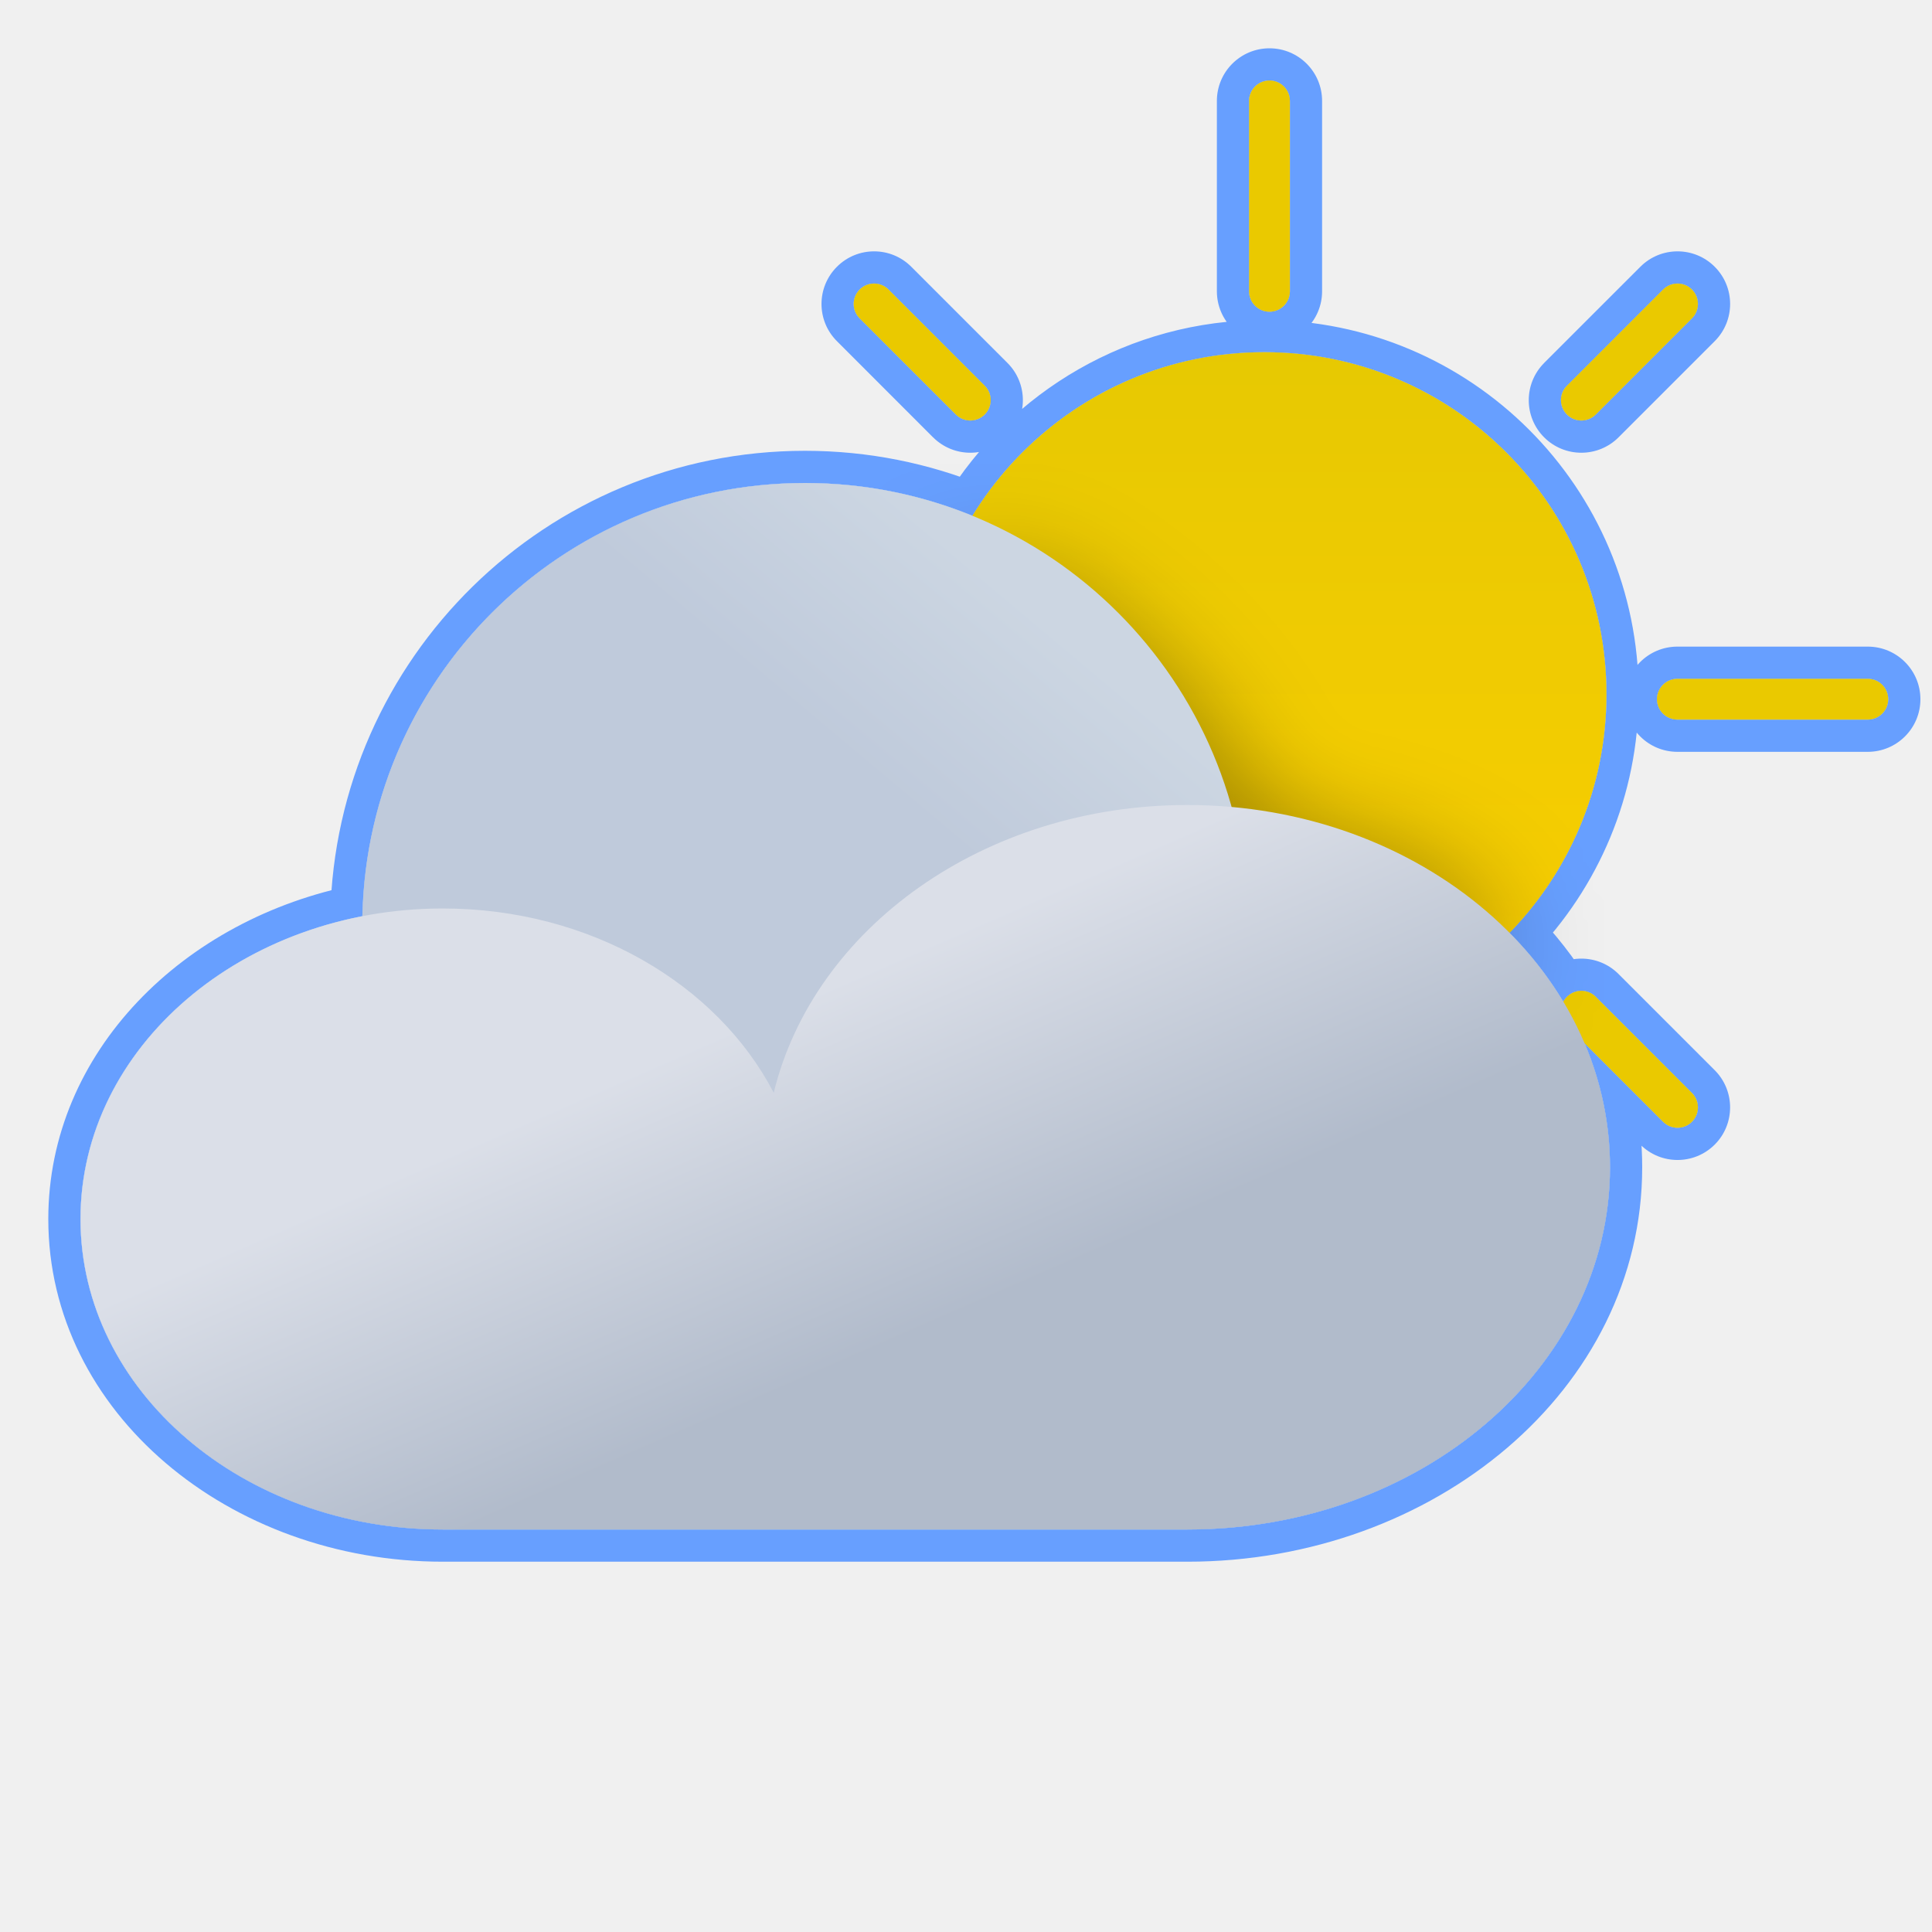
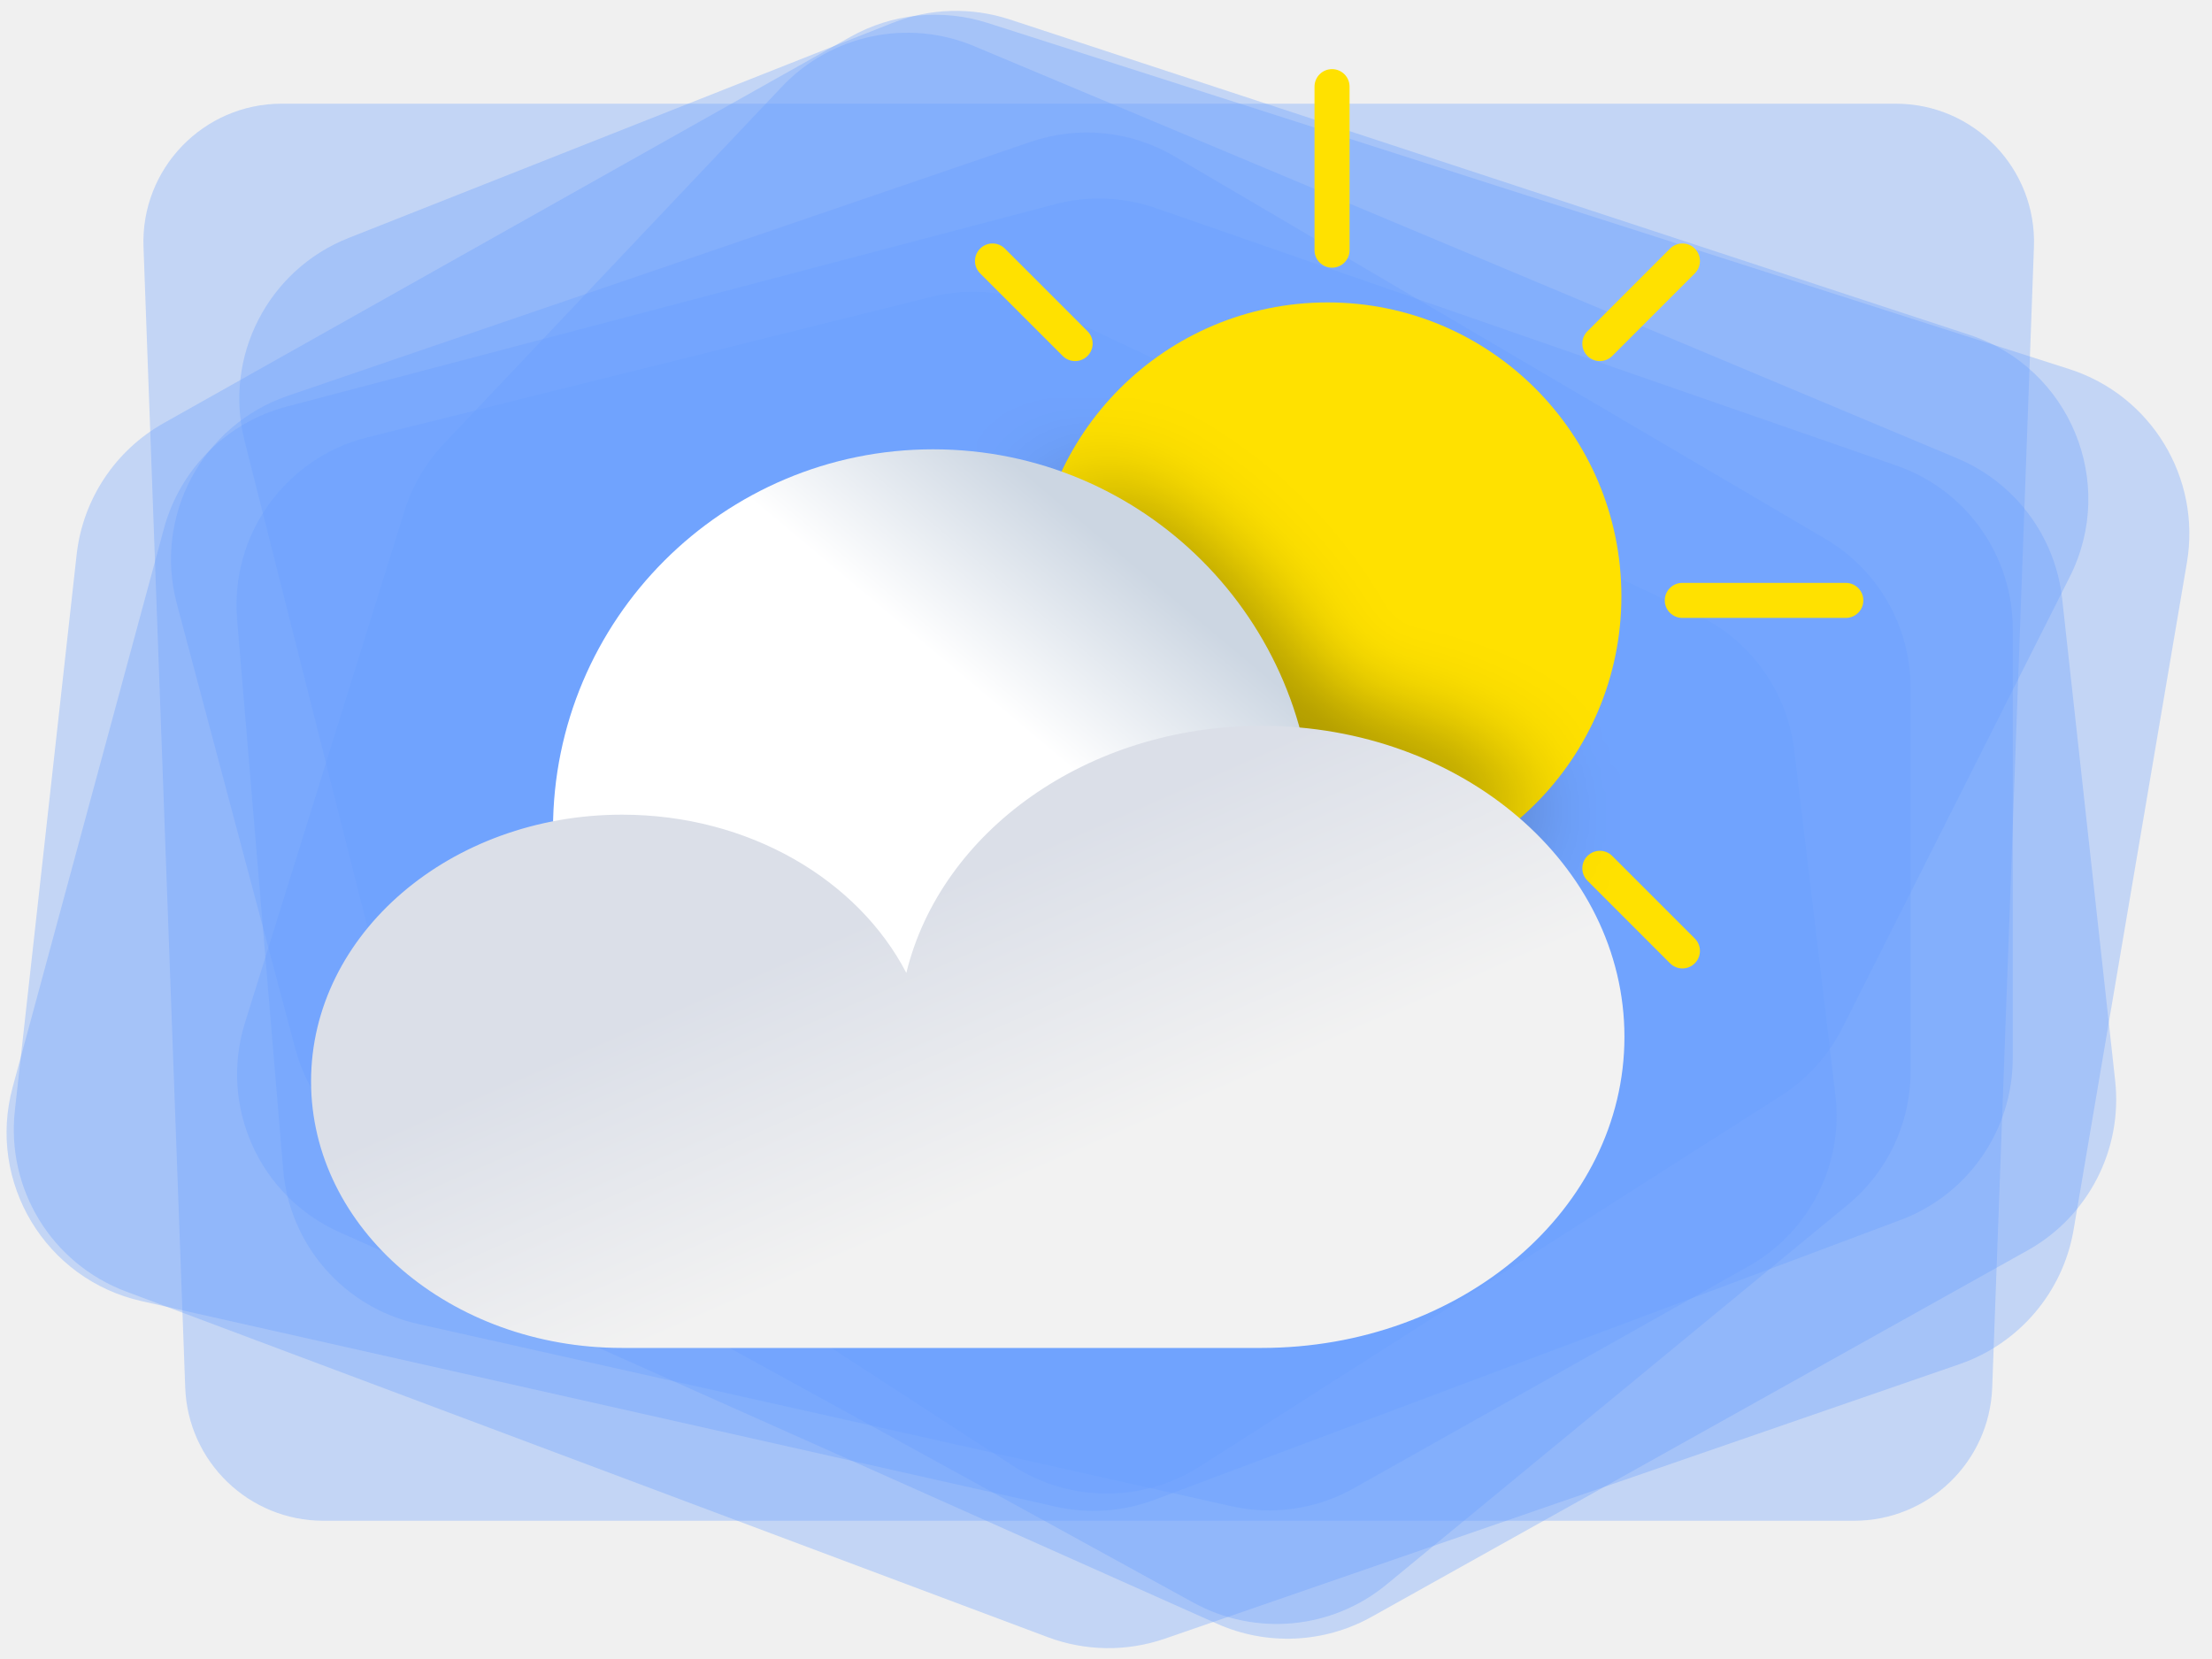
- <svg xmlns="http://www.w3.org/2000/svg" width="48" height="48" viewBox="0 0 48 48" fill="none">
-   <mask id="path-1-outside-1_38_357" maskUnits="userSpaceOnUse" x="1" y="1" width="47" height="38" fill="black">
-     <rect fill="white" x="1" y="1" width="47" height="38" />
-     <path d="M31.412 8.75C36.106 8.75 39.912 12.556 39.912 17.25C39.912 19.555 38.992 21.645 37.502 23.176C38.021 23.699 38.47 24.274 38.84 24.89C38.863 24.845 38.892 24.802 38.93 24.765C39.128 24.567 39.449 24.567 39.647 24.765L42.036 27.154C42.234 27.352 42.234 27.673 42.036 27.871C41.838 28.069 41.517 28.069 41.319 27.871L39.369 25.921C39.777 26.881 40 27.918 40 29C40 33.971 35.299 38 29.5 38H11C6.03 38 2 34.546 2 30.286C2 26.613 4.995 23.541 9.006 22.764C9.132 16.798 14.004 12 20 12C21.472 12 22.876 12.291 24.159 12.815C25.653 10.377 28.343 8.75 31.412 8.75ZM46.405 16.865C46.685 16.865 46.912 17.092 46.912 17.372C46.912 17.652 46.685 17.879 46.405 17.879H41.674C41.394 17.879 41.167 17.652 41.167 17.372C41.167 17.092 41.394 16.866 41.674 16.865H46.405ZM21.358 7.193C21.556 6.995 21.877 6.995 22.075 7.193L24.465 9.583C24.662 9.781 24.663 10.102 24.465 10.3C24.267 10.498 23.946 10.497 23.748 10.3L21.358 7.91C21.16 7.712 21.161 7.391 21.358 7.193ZM41.319 7.193C41.517 6.995 41.838 6.995 42.036 7.193C42.234 7.391 42.234 7.712 42.036 7.91L39.647 10.3C39.449 10.497 39.127 10.498 38.93 10.3C38.732 10.102 38.732 9.781 38.93 9.583L41.319 7.193ZM31.54 2C31.82 2 32.047 2.227 32.047 2.507V7.237C32.047 7.517 31.82 7.744 31.54 7.744C31.26 7.744 31.033 7.517 31.033 7.237V2.507C31.033 2.227 31.26 2 31.54 2Z" />
-   </mask>
-   <path d="M31.412 8.75C36.106 8.75 39.912 12.556 39.912 17.25C39.912 19.555 38.992 21.645 37.502 23.176C38.021 23.699 38.47 24.274 38.84 24.89C38.863 24.845 38.892 24.802 38.93 24.765C39.128 24.567 39.449 24.567 39.647 24.765L42.036 27.154C42.234 27.352 42.234 27.673 42.036 27.871C41.838 28.069 41.517 28.069 41.319 27.871L39.369 25.921C39.777 26.881 40 27.918 40 29C40 33.971 35.299 38 29.5 38H11C6.03 38 2 34.546 2 30.286C2 26.613 4.995 23.541 9.006 22.764C9.132 16.798 14.004 12 20 12C21.472 12 22.876 12.291 24.159 12.815C25.653 10.377 28.343 8.75 31.412 8.75ZM46.405 16.865C46.685 16.865 46.912 17.092 46.912 17.372C46.912 17.652 46.685 17.879 46.405 17.879H41.674C41.394 17.879 41.167 17.652 41.167 17.372C41.167 17.092 41.394 16.866 41.674 16.865H46.405ZM21.358 7.193C21.556 6.995 21.877 6.995 22.075 7.193L24.465 9.583C24.662 9.781 24.663 10.102 24.465 10.3C24.267 10.498 23.946 10.497 23.748 10.3L21.358 7.91C21.16 7.712 21.161 7.391 21.358 7.193ZM41.319 7.193C41.517 6.995 41.838 6.995 42.036 7.193C42.234 7.391 42.234 7.712 42.036 7.91L39.647 10.3C39.449 10.497 39.127 10.498 38.93 10.3C38.732 10.102 38.732 9.781 38.93 9.583L41.319 7.193ZM31.54 2C31.82 2 32.047 2.227 32.047 2.507V7.237C32.047 7.517 31.82 7.744 31.54 7.744C31.26 7.744 31.033 7.517 31.033 7.237V2.507C31.033 2.227 31.26 2 31.54 2Z" fill="#679FFF" />
-   <path d="M31.412 8.75L31.412 7.95H31.412V8.75ZM39.912 17.25H40.712V17.25H39.912ZM37.502 23.176L36.929 22.618L36.38 23.181L36.934 23.739L37.502 23.176ZM38.84 24.89L38.154 25.301L38.889 26.527L39.549 25.259L38.84 24.89ZM38.93 24.765L38.364 24.199L38.364 24.199L38.93 24.765ZM39.647 24.765L40.212 24.199L40.212 24.199L39.647 24.765ZM42.036 27.154L42.602 26.589L42.602 26.589L42.036 27.154ZM42.036 27.871L42.602 28.437L42.602 28.437L42.036 27.871ZM41.319 27.871L40.754 28.437L40.754 28.437L41.319 27.871ZM39.369 25.921L39.935 25.355L38.633 26.234L39.369 25.921ZM40 29H40.8V29H40ZM2 30.286H1.2V30.286L2 30.286ZM9.006 22.764L9.158 23.549L9.792 23.426L9.806 22.78L9.006 22.764ZM24.159 12.815L23.857 13.556L24.486 13.813L24.841 13.233L24.159 12.815ZM46.405 16.865L46.406 16.065H46.405V16.865ZM46.912 17.372L47.712 17.373V17.372H46.912ZM46.405 17.879V18.679H46.406L46.405 17.879ZM41.674 17.879L41.673 18.679H41.674V17.879ZM41.167 17.372H40.367V17.373L41.167 17.372ZM41.674 16.865V16.065H41.673L41.674 16.865ZM21.358 7.193L20.793 6.628L20.793 6.628L21.358 7.193ZM22.075 7.193L21.509 7.759V7.759L22.075 7.193ZM24.465 9.583L25.031 9.018L25.03 9.017L24.465 9.583ZM24.465 10.3L25.03 10.866L25.03 10.866L24.465 10.3ZM23.748 10.3L23.182 10.866L23.183 10.866L23.748 10.3ZM21.358 7.91L20.793 8.476V8.476L21.358 7.91ZM41.319 7.193L40.754 6.628V6.628L41.319 7.193ZM42.036 7.193L42.602 6.628L42.602 6.628L42.036 7.193ZM42.036 7.91L41.47 7.344V7.344L42.036 7.91ZM39.647 10.3L40.212 10.866L40.212 10.866L39.647 10.3ZM38.93 10.3L38.364 10.866L38.364 10.866L38.93 10.3ZM38.93 9.583L38.364 9.017L38.364 9.018L38.93 9.583ZM31.54 2V1.2L31.54 1.2L31.54 2ZM32.047 2.507H32.847V2.507L32.047 2.507ZM32.047 7.237H32.847V7.237H32.047ZM31.54 7.744L31.54 8.544H31.54V7.744ZM31.033 7.237H31.833V7.237H31.033ZM31.033 2.507L30.233 2.507V2.507H31.033ZM31.412 8.75L31.412 9.55C35.665 9.55 39.112 12.998 39.112 17.25H39.912H40.712C40.712 12.114 36.548 7.95 31.412 7.95L31.412 8.75ZM39.912 17.25H39.112C39.112 19.338 38.28 21.229 36.929 22.618L37.502 23.176L38.075 23.734C39.704 22.06 40.712 19.773 40.712 17.25H39.912ZM37.502 23.176L36.934 23.739C37.409 24.218 37.818 24.742 38.154 25.301L38.84 24.89L39.526 24.478C39.122 23.805 38.633 23.18 38.07 22.612L37.502 23.176ZM38.84 24.89L39.549 25.259C39.544 25.27 39.527 25.299 39.495 25.33L38.93 24.765L38.364 24.199C38.257 24.306 38.183 24.419 38.13 24.52L38.84 24.89ZM38.93 24.765L39.495 25.33C39.381 25.445 39.195 25.445 39.081 25.33L39.647 24.765L40.212 24.199C39.702 23.689 38.874 23.689 38.364 24.199L38.93 24.765ZM39.647 24.765L39.081 25.33L41.47 27.72L42.036 27.154L42.602 26.589L40.212 24.199L39.647 24.765ZM42.036 27.154L41.47 27.72C41.356 27.606 41.356 27.42 41.47 27.305L42.036 27.871L42.602 28.437C43.112 27.926 43.111 27.099 42.602 26.589L42.036 27.154ZM42.036 27.871L41.471 27.305C41.585 27.191 41.77 27.191 41.885 27.305L41.319 27.871L40.754 28.437C41.264 28.947 42.091 28.947 42.602 28.437L42.036 27.871ZM41.319 27.871L41.885 27.305L39.935 25.355L39.369 25.921L38.803 26.487L40.754 28.437L41.319 27.871ZM39.369 25.921L38.633 26.234C39 27.099 39.2 28.03 39.2 29H40H40.8C40.8 27.807 40.554 26.664 40.105 25.608L39.369 25.921ZM40 29H39.2C39.2 33.417 34.977 37.2 29.5 37.2V38V38.8C35.621 38.8 40.8 34.524 40.8 29H40ZM29.5 38V37.2H11V38V38.8H29.5V38ZM11 38V37.2C6.351 37.2 2.8 33.993 2.8 30.286L2 30.286L1.2 30.286C1.2 35.099 5.708 38.8 11 38.8V38ZM2 30.286H2.8C2.8 27.085 5.429 24.272 9.158 23.549L9.006 22.764L8.854 21.978C4.561 22.811 1.2 26.141 1.2 30.286H2ZM9.006 22.764L9.806 22.78C9.922 17.248 14.44 12.8 20 12.8V12V11.2C13.567 11.2 8.341 16.347 8.206 22.747L9.006 22.764ZM20 12V12.8C21.366 12.8 22.667 13.07 23.857 13.556L24.159 12.815L24.462 12.075C23.085 11.512 21.578 11.2 20 11.2V12ZM24.159 12.815L24.841 13.233C26.196 11.022 28.633 9.55 31.412 9.55V8.75V7.95C28.053 7.95 25.11 9.732 23.477 12.398L24.159 12.815ZM46.405 16.865L46.405 17.665C46.244 17.665 46.112 17.535 46.112 17.372H46.912H47.712C47.712 16.65 47.127 16.066 46.406 16.065L46.405 16.865ZM46.912 17.372L46.112 17.371C46.112 17.21 46.243 17.079 46.405 17.079L46.405 17.879L46.406 18.679C47.127 18.678 47.712 18.093 47.712 17.373L46.912 17.372ZM46.405 17.879V17.079H41.674V17.879V18.679H46.405V17.879ZM41.674 17.879L41.674 17.079C41.836 17.079 41.967 17.21 41.967 17.371L41.167 17.372L40.367 17.373C40.368 18.094 40.952 18.678 41.673 18.679L41.674 17.879ZM41.167 17.372H41.967C41.967 17.535 41.835 17.665 41.674 17.665L41.674 16.865L41.673 16.065C40.953 16.066 40.367 16.65 40.367 17.372H41.167ZM41.674 16.865V17.665H46.405V16.865V16.065H41.674V16.865ZM21.358 7.193L21.924 7.759C21.81 7.874 21.624 7.874 21.509 7.759L22.075 7.193L22.641 6.628C22.131 6.117 21.303 6.117 20.793 6.628L21.358 7.193ZM22.075 7.193L21.509 7.759L23.899 10.149L24.465 9.583L25.03 9.017L22.641 6.628L22.075 7.193ZM24.465 9.583L23.899 10.148C23.785 10.034 23.784 9.849 23.899 9.734L24.465 10.3L25.03 10.866C25.541 10.355 25.54 9.528 25.031 9.018L24.465 9.583ZM24.465 10.3L23.899 9.734C24.014 9.619 24.199 9.62 24.313 9.734L23.748 10.3L23.183 10.866C23.693 11.375 24.52 11.376 25.03 10.866L24.465 10.3ZM23.748 10.3L24.314 9.734L21.924 7.344L21.358 7.91L20.793 8.476L23.182 10.866L23.748 10.3ZM21.358 7.91L21.924 7.344C22.039 7.459 22.038 7.645 21.924 7.759L21.358 7.193L20.793 6.628C20.283 7.138 20.282 7.965 20.793 8.476L21.358 7.91ZM41.319 7.193L41.885 7.759C41.77 7.874 41.585 7.874 41.47 7.759L42.036 7.193L42.602 6.628C42.092 6.117 41.264 6.117 40.754 6.628L41.319 7.193ZM42.036 7.193L41.47 7.759C41.356 7.645 41.356 7.459 41.47 7.344L42.036 7.91L42.602 8.476C43.112 7.965 43.112 7.138 42.602 6.628L42.036 7.193ZM42.036 7.91L41.47 7.344L39.081 9.734L39.647 10.3L40.212 10.866L42.602 8.476L42.036 7.91ZM39.647 10.3L39.081 9.734C39.196 9.62 39.38 9.619 39.495 9.734L38.93 10.3L38.364 10.866C38.875 11.376 39.702 11.375 40.212 10.866L39.647 10.3ZM38.93 10.3L39.495 9.734C39.61 9.849 39.609 10.034 39.496 10.148L38.93 9.583L38.364 9.018C37.855 9.528 37.853 10.355 38.364 10.866L38.93 10.3ZM38.93 9.583L39.495 10.149L41.885 7.759L41.319 7.193L40.754 6.628L38.364 9.017L38.93 9.583ZM31.54 2V2.8C31.378 2.8 31.247 2.669 31.247 2.507L32.047 2.507L32.847 2.507C32.847 1.785 32.262 1.2 31.54 1.2V2ZM32.047 2.507H31.247V7.237H32.047H32.847V2.507H32.047ZM32.047 7.237H31.247C31.247 7.075 31.378 6.944 31.54 6.944V7.744V8.544C32.262 8.544 32.847 7.959 32.847 7.237H32.047ZM31.54 7.744L31.54 6.944C31.702 6.944 31.833 7.075 31.833 7.237H31.033H30.233C30.233 7.959 30.819 8.544 31.54 8.544L31.54 7.744ZM31.033 7.237H31.833V2.507H31.033H30.233V7.237H31.033ZM31.033 2.507L31.833 2.507C31.833 2.669 31.702 2.8 31.54 2.8L31.54 2L31.54 1.2C30.819 1.2 30.233 1.785 30.233 2.507L31.033 2.507Z" fill="#679FFF" mask="url(#path-1-outside-1_38_357)" />
-   <circle cx="31.412" cy="17.25" r="8.5" transform="rotate(-180 31.4119 17.25)" fill="url(#paint0_linear_38_357)" />
-   <path d="M32.047 2.507L32.047 7.238C32.047 7.518 31.82 7.745 31.54 7.745C31.26 7.745 31.033 7.518 31.033 7.238L31.033 2.507C31.033 2.227 31.26 2 31.54 2C31.82 2 32.047 2.227 32.047 2.507Z" fill="#EAC900" />
-   <path d="M32.047 27.512L32.047 32.243C32.047 32.523 31.82 32.75 31.54 32.75C31.26 32.75 31.033 32.523 31.033 32.243L31.033 27.512C31.033 27.232 31.26 27.006 31.54 27.006C31.82 27.006 32.047 27.232 32.047 27.512Z" fill="#EAC900" />
-   <path d="M41.674 16.865L46.405 16.865C46.685 16.865 46.912 17.092 46.912 17.372C46.912 17.651 46.685 17.878 46.405 17.878L41.674 17.878C41.394 17.878 41.167 17.651 41.167 17.372C41.167 17.092 41.394 16.865 41.674 16.865Z" fill="#EAC900" />
-   <path d="M42.036 7.91L39.647 10.299C39.449 10.497 39.128 10.497 38.93 10.299C38.732 10.101 38.732 9.78 38.93 9.583L41.319 7.193C41.517 6.995 41.838 6.995 42.036 7.193C42.234 7.391 42.234 7.712 42.036 7.91Z" fill="#EAC900" />
-   <path d="M24.465 25.481L22.075 27.871C21.877 28.069 21.556 28.069 21.358 27.871C21.16 27.673 21.16 27.352 21.358 27.154L23.748 24.765C23.946 24.567 24.267 24.567 24.465 24.765C24.663 24.962 24.663 25.283 24.465 25.481Z" fill="#EAC900" />
-   <path d="M22.075 7.193L24.465 9.583C24.663 9.78 24.663 10.101 24.465 10.299C24.267 10.497 23.946 10.497 23.748 10.299L21.358 7.91C21.16 7.712 21.16 7.391 21.358 7.193C21.556 6.995 21.877 6.995 22.075 7.193Z" fill="#EAC900" />
-   <path d="M39.647 24.765L42.036 27.154C42.234 27.352 42.234 27.673 42.036 27.871C41.838 28.069 41.517 28.069 41.319 27.871L38.93 25.481C38.732 25.283 38.732 24.962 38.93 24.765C39.128 24.567 39.449 24.567 39.647 24.765Z" fill="#EAC900" />
-   <g filter="url(#filter0_f_38_357)">
-     <path d="M24 15C25.667 15.667 29.3 18 30.5 22C31.667 21.833 34.5 22 36.5 24" stroke="black" />
+ <svg xmlns="http://www.w3.org/2000/svg" width="64" height="48" viewBox="0 0 64 48" fill="none">
+   <g clip-path="url(#clip0_53_1520)">
+     <path d="M4.152 7.146C4.069 4.881 5.883 3 8.149 3H54.851C57.117 3 58.931 4.881 58.848 7.146L57.641 40.146C57.562 42.297 55.796 44 53.644 44H9.356C7.204 44 5.438 42.297 5.359 40.146L4.152 7.146Z" fill="#679FFF" fill-opacity="0.33" />
+     <path d="M33.702 47.412C32.602 47.792 31.404 47.776 30.314 47.368L3.644 37.366C1.501 36.563 0.177 34.407 0.43 32.133L2.217 16.049C2.395 14.449 3.332 13.032 4.735 12.243L24.601 1.068C25.812 0.387 27.252 0.241 28.576 0.664L59.868 10.678C62.239 11.436 63.69 13.823 63.274 16.277L59.996 35.579C59.69 37.38 58.426 38.871 56.699 39.468L33.702 47.412Z" fill="#679FFF" fill-opacity="0.33" />
+     <path d="M29.828 4.102C31.207 3.631 32.723 3.785 33.979 4.523L52.812 15.59C54.34 16.488 55.279 18.128 55.279 19.901V31C55.279 32.494 54.611 33.91 53.457 34.86L40.115 45.846C38.536 47.147 36.324 47.354 34.53 46.369L10.966 33.43C9.768 32.772 8.892 31.653 8.541 30.333L5.117 17.468C4.442 14.929 5.846 12.301 8.332 11.451L29.828 4.102Z" fill="#679FFF" fill-opacity="0.33" />
+     <path d="M22.623 2.51C24.054 0.999 26.269 0.532 28.188 1.337L56.629 13.262C58.304 13.964 59.467 15.52 59.665 17.326L61.198 31.265C61.418 33.262 60.42 35.197 58.666 36.177L39.688 46.778C38.311 47.547 36.652 47.622 35.212 46.979L9.823 35.651C7.509 34.618 6.333 32.017 7.087 29.597L11.702 14.788C11.929 14.059 12.32 13.392 12.845 12.837L22.623 2.51Z" fill="#679FFF" fill-opacity="0.33" />
+     <path d="M30.525 5.908C31.486 5.655 32.502 5.694 33.441 6.021L54.877 13.473C56.887 14.171 58.235 16.067 58.235 18.195V30.615C58.235 32.699 56.942 34.565 54.991 35.297L33.397 43.396C32.486 43.738 31.494 43.806 30.544 43.593L4.094 37.645C1.317 37.021 -0.379 34.208 0.365 31.46L4.744 15.291C5.212 13.565 6.566 12.219 8.297 11.763L30.525 5.908Z" fill="#679FFF" fill-opacity="0.33" />
+     <path d="M26.946 8.59C28.064 8.312 29.244 8.428 30.286 8.92L49.08 17.779C50.638 18.514 51.708 19.999 51.912 21.709L53.104 31.686C53.344 33.692 52.352 35.646 50.591 36.636L39.172 43.059C38.096 43.665 36.833 43.85 35.628 43.58L12.082 38.303C9.951 37.825 8.376 36.019 8.193 33.842L6.86 17.921C6.655 15.477 8.254 13.245 10.634 12.652L26.946 8.59Z" fill="#679FFF" fill-opacity="0.33" />
+     <path d="M25.819 0.665C26.905 0.235 28.108 0.2 29.218 0.564L56.981 9.687C59.886 10.641 61.262 13.957 59.886 16.687L53.31 29.734C52.906 30.536 52.292 31.215 51.534 31.699L34.713 42.429C33.061 43.483 30.945 43.475 29.301 42.407L13.321 32.028C12.264 31.341 11.506 30.281 11.197 29.06L7.077 12.76C6.461 10.323 7.749 7.809 10.086 6.885L25.819 0.665Z" fill="#679FFF" fill-opacity="0.33" />
+     <circle cx="38.412" cy="17.25" r="8.5" transform="rotate(-180 38.4119 17.25)" fill="#FFE100" />
+     <path d="M39.047 2.507L39.047 7.238C39.047 7.518 38.82 7.745 38.54 7.745C38.26 7.745 38.033 7.518 38.033 7.238L38.033 2.507C38.033 2.227 38.26 2 38.54 2C38.82 2 39.047 2.227 39.047 2.507Z" fill="#FFE100" />
+     <path d="M39.047 27.512L39.047 32.243C39.047 32.523 38.82 32.75 38.54 32.75C38.26 32.75 38.033 32.523 38.033 32.243L38.033 27.512C38.033 27.232 38.26 27.006 38.54 27.006C38.82 27.006 39.047 27.232 39.047 27.512Z" fill="#FFE100" />
+     <path d="M48.674 16.865L53.405 16.865C53.685 16.865 53.912 17.092 53.912 17.372C53.912 17.651 53.685 17.878 53.405 17.878L48.674 17.878C48.394 17.878 48.167 17.651 48.167 17.372C48.167 17.092 48.394 16.865 48.674 16.865Z" fill="#FFE100" />
+     <path d="M49.036 7.91L46.647 10.299C46.449 10.497 46.128 10.497 45.93 10.299C45.732 10.101 45.732 9.78 45.93 9.583L48.319 7.193C48.517 6.995 48.838 6.995 49.036 7.193C49.234 7.391 49.234 7.712 49.036 7.91Z" fill="#FFE100" />
+     <path d="M31.465 25.481L29.075 27.871C28.877 28.069 28.556 28.069 28.358 27.871C28.16 27.673 28.16 27.352 28.358 27.154L30.748 24.765C30.946 24.567 31.267 24.567 31.465 24.765C31.663 24.962 31.663 25.283 31.465 25.481Z" fill="#FFE100" />
+     <path d="M29.075 7.193L31.465 9.583C31.663 9.78 31.663 10.101 31.465 10.299C31.267 10.497 30.946 10.497 30.748 10.299L28.358 7.91C28.16 7.712 28.16 7.391 28.358 7.193C28.556 6.995 28.877 6.995 29.075 7.193Z" fill="#FFE100" />
+     <path d="M46.647 24.765L49.036 27.154C49.234 27.352 49.234 27.673 49.036 27.871C48.838 28.069 48.517 28.069 48.319 27.871L45.93 25.481C45.732 25.284 45.732 24.962 45.93 24.765C46.128 24.567 46.449 24.567 46.647 24.765Z" fill="#FFE100" />
+     <g filter="url(#filter0_f_53_1520)">
+       <path d="M31 15C32.667 15.667 36.3 18 37.5 22C38.667 21.833 41.5 22 43.5 24" stroke="black" />
+     </g>
+     <circle cx="27" cy="24" r="11" fill="url(#paint0_linear_53_1520)" />
+     <path fill-rule="evenodd" clip-rule="evenodd" d="M36.5 21C42.299 21 47 25.029 47 30C47 34.971 42.299 39 36.5 39C26.338 39 27.652 39 18 39C13.029 39 9 35.546 9 31.286C9 27.025 13.029 23.571 18 23.571C21.667 23.571 24.82 25.452 26.223 28.149C27.218 24.067 31.441 21 36.5 21Z" fill="url(#paint1_linear_53_1520)" />
  </g>
-   <circle cx="20" cy="23" r="11" fill="url(#paint1_linear_38_357)" />
-   <path fill-rule="evenodd" clip-rule="evenodd" d="M29.5 20C35.299 20 40 24.029 40 29C40 33.971 35.299 38 29.5 38C19.338 38 20.652 38 11 38C6.029 38 2 34.546 2 30.286C2 26.025 6.029 22.571 11 22.571C14.667 22.571 17.82 24.452 19.223 27.149C20.218 23.067 24.441 20 29.5 20Z" fill="url(#paint2_linear_38_357)" />
  <defs>
-     <filter id="filter0_f_38_357" x="20.814" y="11.536" width="19.039" height="15.818" filterUnits="userSpaceOnUse" color-interpolation-filters="sRGB">
+     <filter id="filter0_f_53_1520" x="27.814" y="11.536" width="19.039" height="15.818" filterUnits="userSpaceOnUse" color-interpolation-filters="sRGB">
      <feFlood flood-opacity="0" result="BackgroundImageFix" />
      <feBlend mode="normal" in="SourceGraphic" in2="BackgroundImageFix" result="shape" />
-       <feGaussianBlur stdDeviation="1.5" result="effect1_foregroundBlur_38_357" />
+       <feGaussianBlur stdDeviation="1.5" result="effect1_foregroundBlur_53_1520" />
    </filter>
-     <linearGradient id="paint0_linear_38_357" x1="31.412" y1="4.854" x2="31.412" y2="29.646" gradientUnits="userSpaceOnUse">
-       <stop stop-color="#FFD000" />
-       <stop offset="1" stop-color="#E2C703" />
+     <linearGradient id="paint0_linear_53_1520" x1="33.6" y1="16.96" x2="22.16" y2="30.6" gradientUnits="userSpaceOnUse">
+       <stop stop-color="#CCD6E2" />
+       <stop offset="0.322" stop-color="white" />
    </linearGradient>
-     <linearGradient id="paint1_linear_38_357" x1="26.6" y1="15.96" x2="15.16" y2="29.6" gradientUnits="userSpaceOnUse">
-       <stop stop-color="#CCD6E2" />
-       <stop offset="0.322" stop-color="#BFCADB" />
-     </linearGradient>
-     <linearGradient id="paint2_linear_38_357" x1="23" y1="33" x2="19.5" y2="25" gradientUnits="userSpaceOnUse">
-       <stop stop-color="#B1BBCB" />
+     <linearGradient id="paint1_linear_53_1520" x1="30" y1="34" x2="26.5" y2="26" gradientUnits="userSpaceOnUse">
+       <stop stop-color="#F2F2F2" />
      <stop offset="1" stop-color="#DBDFE8" />
    </linearGradient>
+     <clipPath id="clip0_53_1520">
+       <rect width="64" height="48" fill="white" />
+     </clipPath>
  </defs>
</svg>
